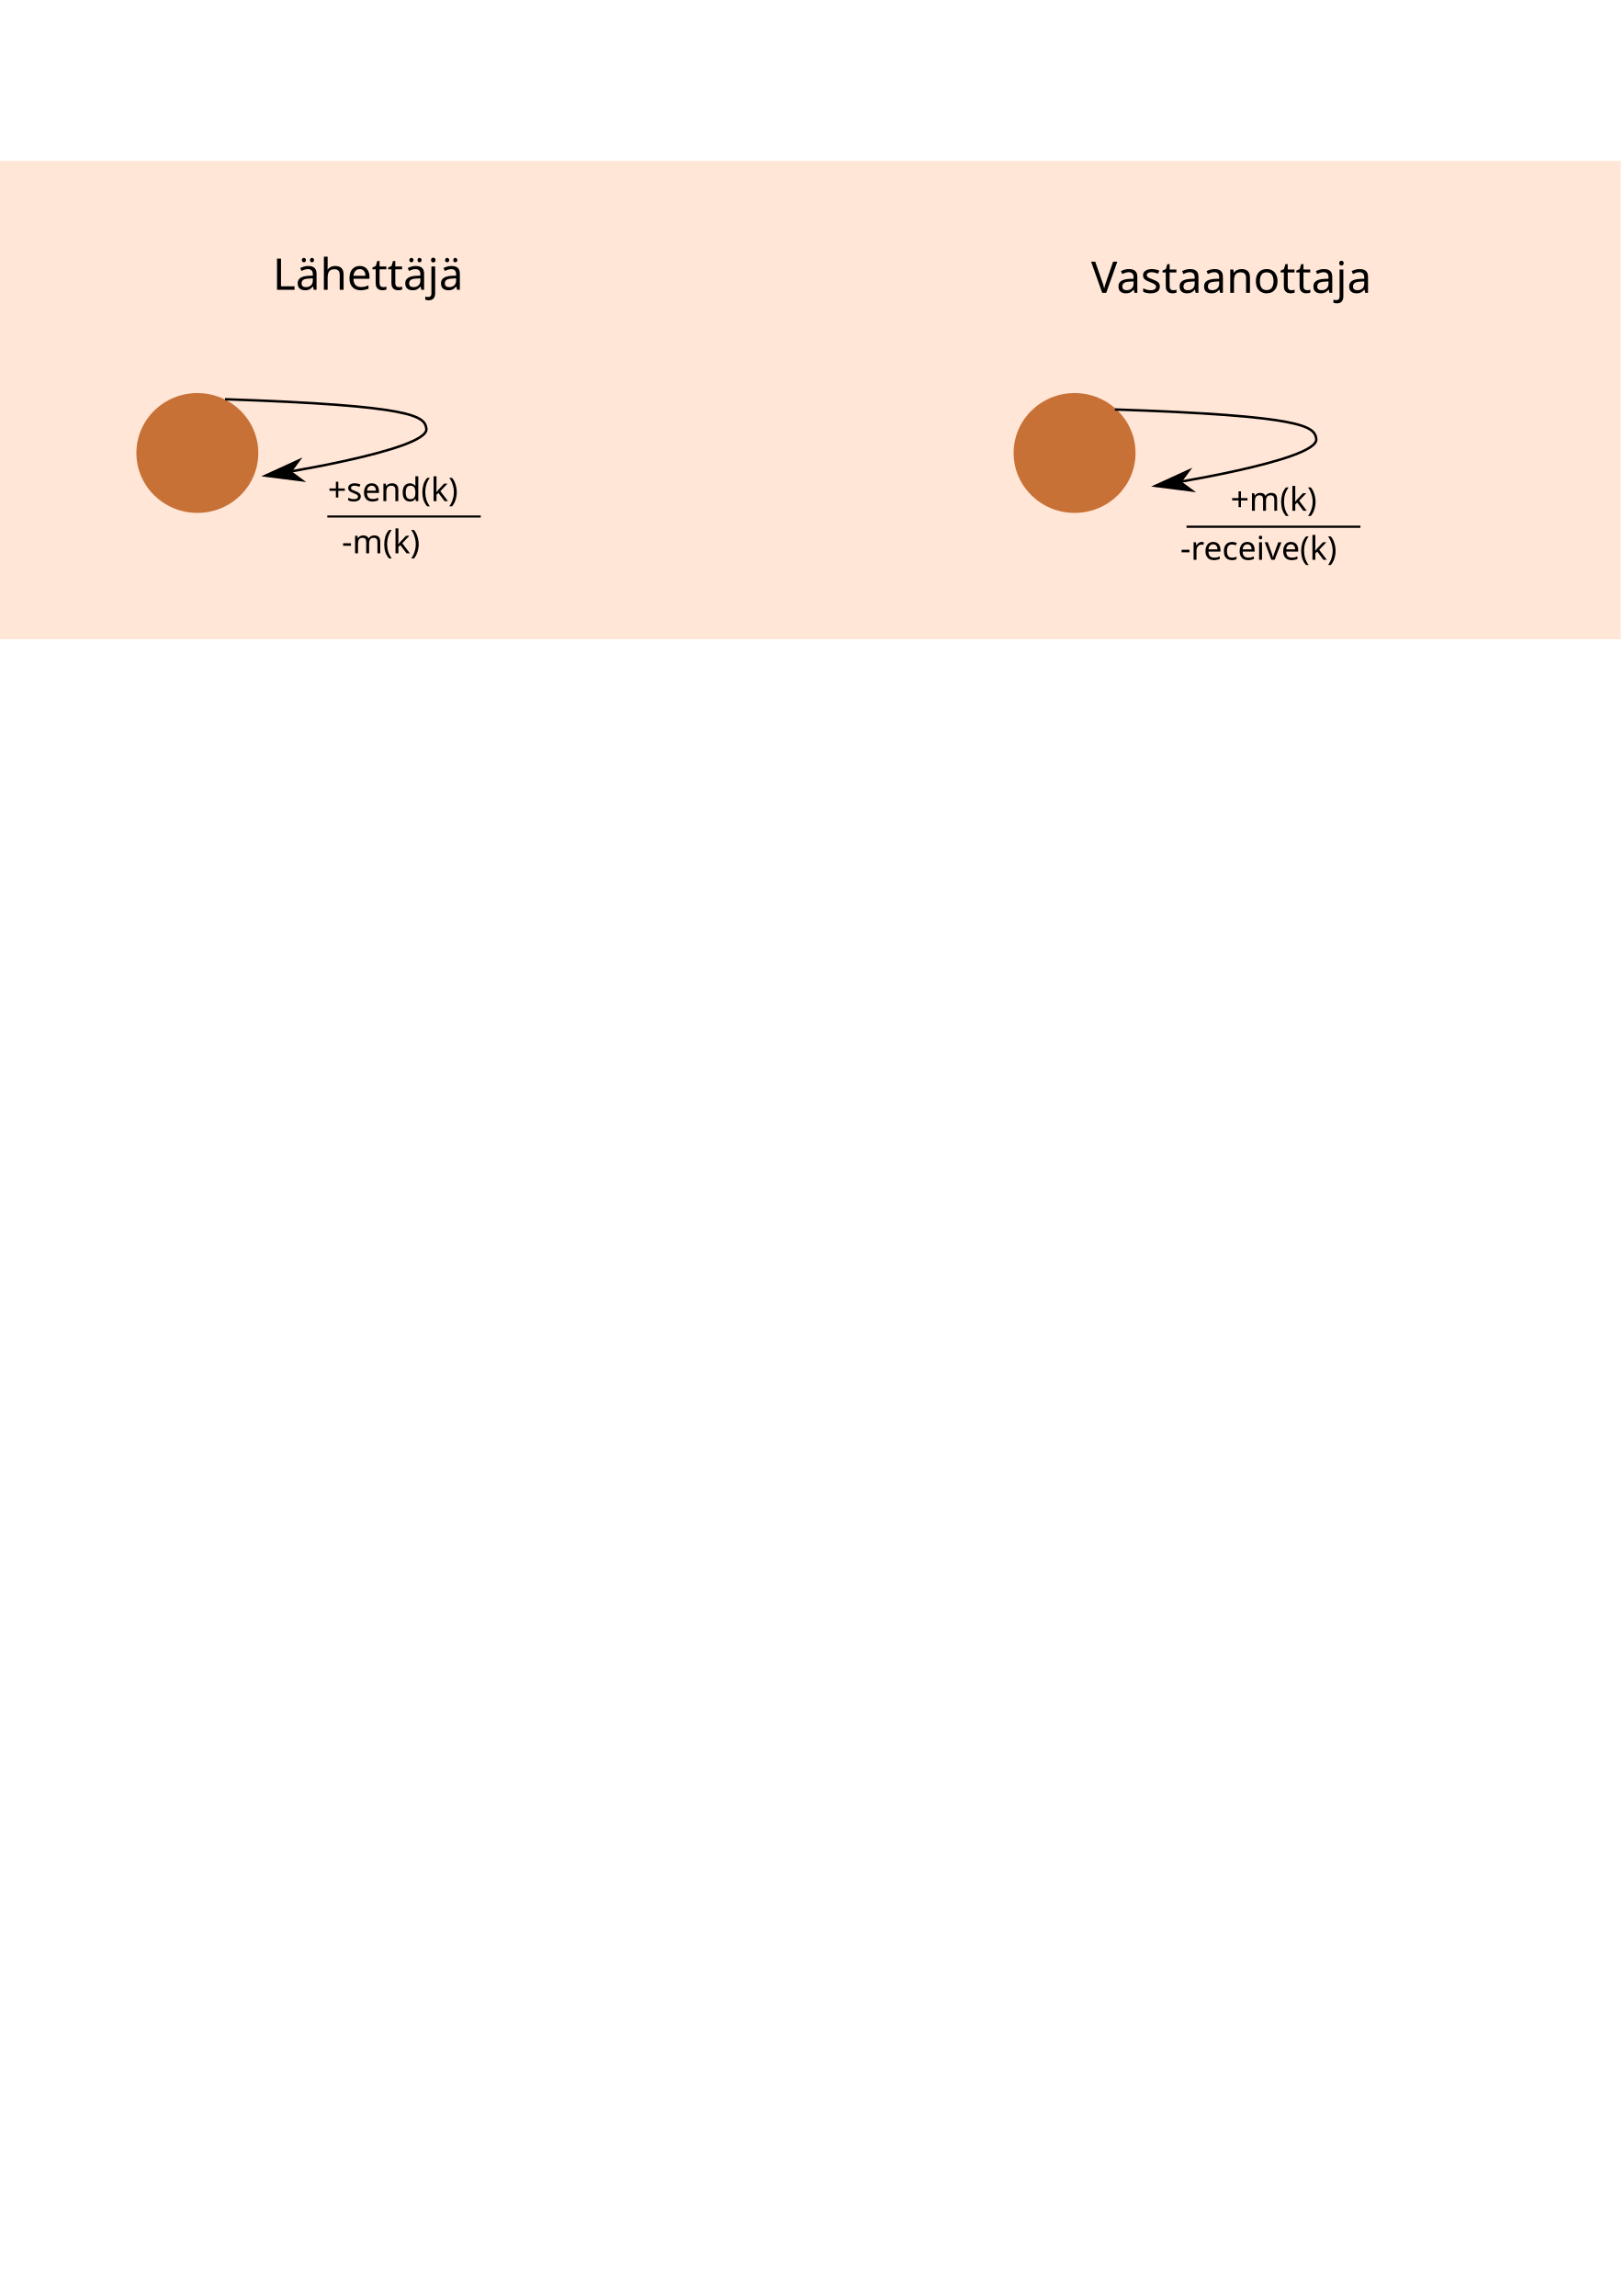
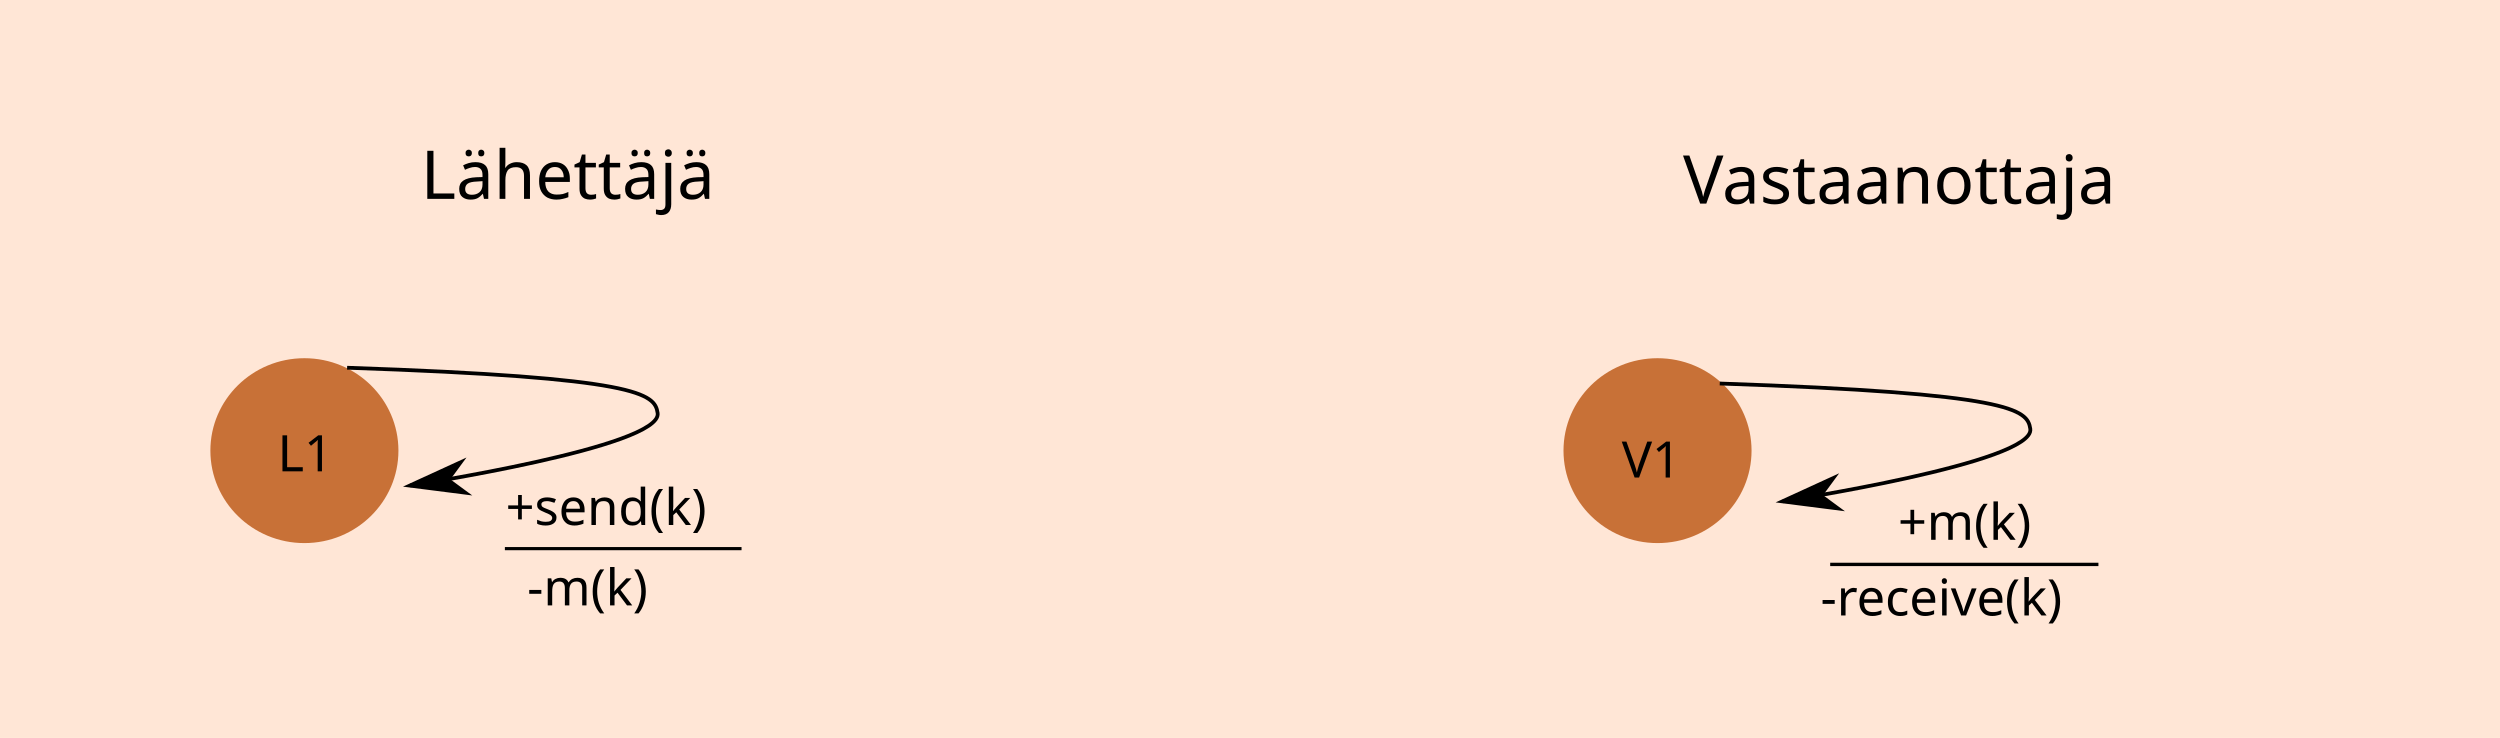
- <svg xmlns="http://www.w3.org/2000/svg" width="210mm" height="297mm" viewBox="0 0 210 297" version="1.1" id="svg8">
+ <svg xmlns="http://www.w3.org/2000/svg" width="209.62mm" height="61.877mm" viewBox="0 0 209.62 61.877" version="1.1" id="svg8">
  <defs id="defs2">
-     <marker orient="auto" refY="0.0" refX="0.0" id="marker2863" style="overflow:visible;">
-       <path id="path2861" d="M 0.0,0.0 L 5.0,-5.0 L -12.5,0.0 L 5.0,5.0 L 0.0,0.0 z " style="fill-rule:evenodd;stroke:#000000;stroke-width:1pt;stroke-opacity:1;fill:#000000;fill-opacity:1" transform="scale(0.8) rotate(180) translate(12.5,0)" />
+     <marker orient="auto" refY="0" refX="0" id="marker2863" style="overflow:visible">
+       <path id="path2861" d="M 0,0 5,-5 -12.5,0 5,5 Z" style="fill:#000000;fill-opacity:1;fill-rule:evenodd;stroke:#000000;stroke-width:1pt;stroke-opacity:1" transform="matrix(-0.8,0,0,-0.8,-10,0)" />
    </marker>
-     <marker orient="auto" refY="0.0" refX="0.0" id="marker2368" style="overflow:visible">
-       <path id="path2366" d="M 0.0,0.0 L 5.0,-5.0 L -12.5,0.0 L 5.0,5.0 L 0.0,0.0 z " style="fill-rule:evenodd;stroke:#000000;stroke-width:1pt;stroke-opacity:1;fill:#000000;fill-opacity:1" transform="scale(0.8) translate(12.5,0)" />
+     <marker orient="auto" refY="0" refX="0" id="marker2368" style="overflow:visible">
+       <path id="path2366" d="M 0,0 5,-5 -12.5,0 5,5 Z" style="fill:#000000;fill-opacity:1;fill-rule:evenodd;stroke:#000000;stroke-width:1pt;stroke-opacity:1" transform="matrix(0.8,0,0,0.8,10,0)" />
    </marker>
-     <marker orient="auto" refY="0.0" refX="0.0" id="marker2298" style="overflow:visible">
-       <path id="path2296" d="M 0.0,0.0 L 5.0,-5.0 L -12.5,0.0 L 5.0,5.0 L 0.0,0.0 z " style="fill-rule:evenodd;stroke:#000000;stroke-width:1pt;stroke-opacity:1;fill:#000000;fill-opacity:1" transform="scale(0.8) translate(12.5,0)" />
+     <marker orient="auto" refY="0" refX="0" id="marker2298" style="overflow:visible">
+       <path id="path2296" d="M 0,0 5,-5 -12.5,0 5,5 Z" style="fill:#000000;fill-opacity:1;fill-rule:evenodd;stroke:#000000;stroke-width:1pt;stroke-opacity:1" transform="matrix(0.8,0,0,0.8,10,0)" />
    </marker>
-     <marker orient="auto" refY="0.0" refX="0.0" id="marker2134" style="overflow:visible;">
-       <path id="path2132" d="M 0.0,0.0 L 5.0,-5.0 L -12.5,0.0 L 5.0,5.0 L 0.0,0.0 z " style="fill-rule:evenodd;stroke:#000000;stroke-width:1pt;stroke-opacity:1;fill:#000000;fill-opacity:1" transform="scale(0.8) rotate(180) translate(12.5,0)" />
+     <marker orient="auto" refY="0" refX="0" id="marker2134" style="overflow:visible">
+       <path id="path2132" d="M 0,0 5,-5 -12.5,0 5,5 Z" style="fill:#000000;fill-opacity:1;fill-rule:evenodd;stroke:#000000;stroke-width:1pt;stroke-opacity:1" transform="matrix(-0.8,0,0,-0.8,-10,0)" />
    </marker>
-     <marker style="overflow:visible" id="marker1672" refX="0.0" refY="0.0" orient="auto">
-       <path transform="scale(0.8) translate(12.5,0)" style="fill-rule:evenodd;stroke:#000000;stroke-width:1pt;stroke-opacity:1;fill:#000000;fill-opacity:1" d="M 0.0,0.0 L 5.0,-5.0 L -12.5,0.0 L 5.0,5.0 L 0.0,0.0 z " id="path1670" />
+     <marker style="overflow:visible" id="marker1672" refX="0" refY="0" orient="auto">
+       <path transform="matrix(0.8,0,0,0.8,10,0)" style="fill:#000000;fill-opacity:1;fill-rule:evenodd;stroke:#000000;stroke-width:1pt;stroke-opacity:1" d="M 0,0 5,-5 -12.5,0 5,5 Z" id="path1670" />
    </marker>
    <marker style="overflow:visible" id="marker2204-3" refX="0" refY="0" orient="auto">
      <path transform="matrix(-0.8,0,0,-0.8,-10,0)" style="fill:#000000;fill-opacity:1;fill-rule:evenodd;stroke:#000000;stroke-width:1pt;stroke-opacity:1" d="M 0,0 5,-5 -12.5,0 5,5 Z" id="path2202-2" />
    </marker>
    <marker orient="auto" refY="0" refX="0" id="marker2134-1" style="overflow:visible">
      <path id="path2132-2" d="M 0,0 5,-5 -12.5,0 5,5 Z" style="fill:#000000;fill-opacity:1;fill-rule:evenodd;stroke:#000000;stroke-width:1pt;stroke-opacity:1" transform="matrix(-0.8,0,0,-0.8,-10,0)" />
    </marker>
  </defs>
-   <g id="layer1">
+   <g id="layer1" transform="translate(0,-20.81012)">
    <rect style="opacity:0.98;fill:#ffe6d5;fill-rule:evenodd;stroke-width:0.197" id="rect10" width="209.62" height="61.877" x="0" y="20.81" />
    <ellipse style="fill:#c87137;fill-rule:evenodd;stroke-width:0.265" id="path15" cx="25.524" cy="58.596" rx="7.884" ry="7.751" />
    <ellipse style="fill:#c87137;fill-rule:evenodd;stroke-width:0.265" id="path15-9" cx="138.98" cy="58.596" rx="7.884" ry="7.751" />
    <text xml:space="preserve" style="font-style:normal;font-weight:normal;font-size:5.644px;line-height:1.25;font-family:sans-serif;letter-spacing:0px;word-spacing:0px;fill:#000000;fill-opacity:1;stroke:none;stroke-width:0.265" x="35.28" y="37.481" id="text103">
      <tspan id="tspan101" x="35.28" y="37.481" style="stroke-width:0.265">Lähettäjä</tspan>
    </text>
    <text xml:space="preserve" style="font-style:normal;font-weight:normal;font-size:5.644px;line-height:1.25;font-family:sans-serif;letter-spacing:0px;word-spacing:0px;fill:#000000;fill-opacity:1;stroke:none;stroke-width:0.265" x="141.118" y="37.882" id="text107">
      <tspan id="tspan105" x="141.118" y="37.882" style="stroke-width:0.265">Vastaanottaja</tspan>
    </text>
    <path style="fill:none;stroke:#000000;stroke-width:0.317;stroke-linecap:butt;stroke-linejoin:miter;stroke-miterlimit:4;stroke-dasharray:none;stroke-opacity:1;marker-end:url(#marker2134)" d="m 29.104,51.644 c 24.531,0.829 25.801,2.18 26.038,3.802 0.415,2.844 -20.746,6.074 -20.746,6.074" id="path78-8-4" />
    <text xml:space="preserve" style="font-style:normal;font-weight:normal;font-size:4.233px;line-height:1.25;font-family:sans-serif;letter-spacing:0px;word-spacing:0px;fill:#000000;fill-opacity:1;stroke:none;stroke-width:0.265" x="44.204" y="71.571" id="text3533">
      <tspan id="tspan3531" x="44.204" y="71.571" style="font-size:4.233px;stroke-width:0.265">-m(k)</tspan>
    </text>
    <text xml:space="preserve" style="font-style:normal;font-weight:normal;font-size:4.233px;line-height:1.25;font-family:sans-serif;letter-spacing:0px;word-spacing:0px;fill:#000000;fill-opacity:1;stroke:none;stroke-width:0.265" x="159.14" y="66.073" id="text3533-9">
      <tspan id="tspan3531-2" x="159.14" y="66.073" style="font-size:4.233px;stroke-width:0.265">+m(k)</tspan>
    </text>
    <text xml:space="preserve" style="font-style:normal;font-weight:normal;font-size:4.233px;line-height:1.25;font-family:sans-serif;letter-spacing:0px;word-spacing:0px;fill:#000000;fill-opacity:1;stroke:none;stroke-width:0.265" x="152.647" y="72.411" id="text3555">
      <tspan id="tspan3553" x="152.647" y="72.411" style="stroke-width:0.265">-receive(k)</tspan>
    </text>
    <text xml:space="preserve" style="font-style:normal;font-weight:normal;font-size:4.233px;line-height:1.25;font-family:sans-serif;letter-spacing:0px;word-spacing:0px;fill:#000000;fill-opacity:1;stroke:none;stroke-width:0.265" x="42.393" y="64.83" id="text3559">
      <tspan id="tspan3557" x="42.393" y="64.83" style="stroke-width:0.265">+send(k)</tspan>
    </text>
    <path style="fill:none;stroke:#000000;stroke-width:0.317;stroke-linecap:butt;stroke-linejoin:miter;stroke-miterlimit:4;stroke-dasharray:none;stroke-opacity:1;marker-end:url(#marker2134-1)" d="m 144.198,52.967 c 24.531,0.829 25.801,2.18 26.038,3.802 0.415,2.844 -20.746,6.074 -20.746,6.074" id="path78-8-4-4" />
    <path style="fill:none;stroke:#000000;stroke-width:0.265px;stroke-linecap:butt;stroke-linejoin:miter;stroke-opacity:1" d="m 42.333,66.812 h 19.844" id="path4546" />
    <path style="fill:none;stroke:#000000;stroke-width:0.282px;stroke-linecap:butt;stroke-linejoin:miter;stroke-opacity:1" d="m 153.458,68.135 h 22.49" id="path4546-0" />
+     <text xml:space="preserve" style="font-style:normal;font-weight:normal;font-size:4.233px;line-height:1.25;font-family:sans-serif;letter-spacing:0px;word-spacing:0px;fill:#000000;fill-opacity:1;stroke:none;stroke-width:0.265" x="23.278" y="60.332" id="text43">
+       <tspan id="tspan41" x="23.278" y="60.332" style="stroke-width:0.265">L1</tspan>
+     </text>
+     <text xml:space="preserve" style="font-style:normal;font-weight:normal;font-size:4.233px;line-height:1.25;font-family:sans-serif;letter-spacing:0px;word-spacing:0px;fill:#000000;fill-opacity:1;stroke:none;stroke-width:0.265" x="135.98" y="60.853" id="text47">
+       <tspan id="tspan45" x="135.98" y="60.853" style="stroke-width:0.265">V1</tspan>
+     </text>
  </g>
</svg>
